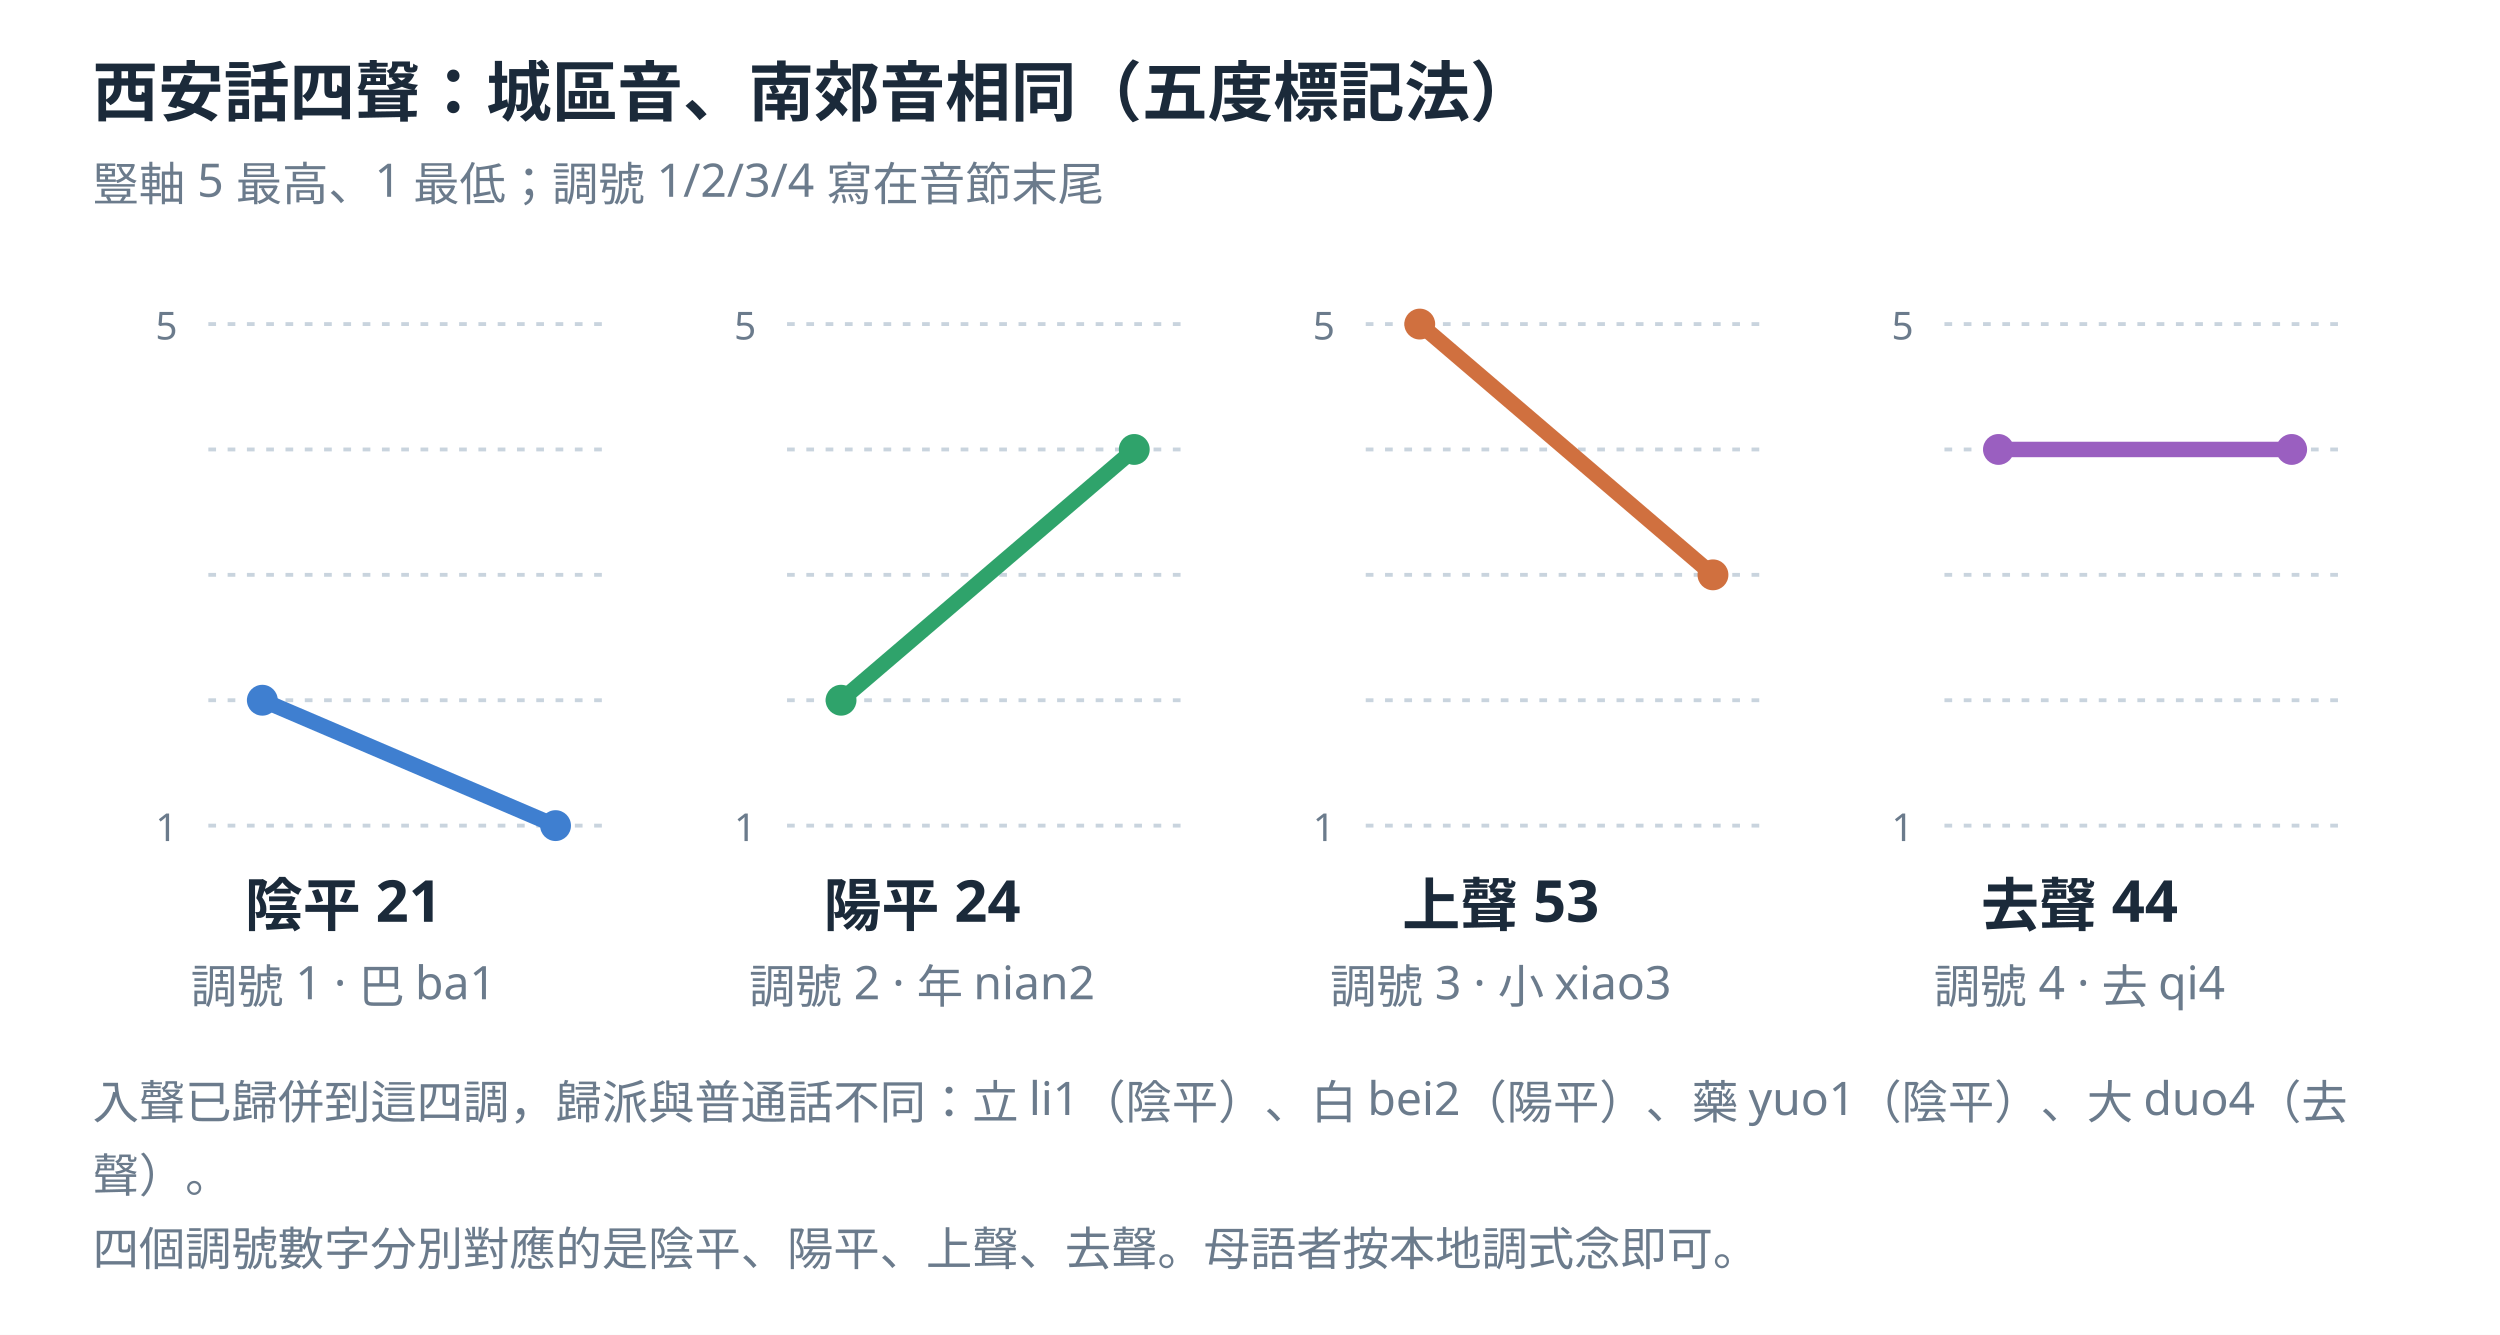
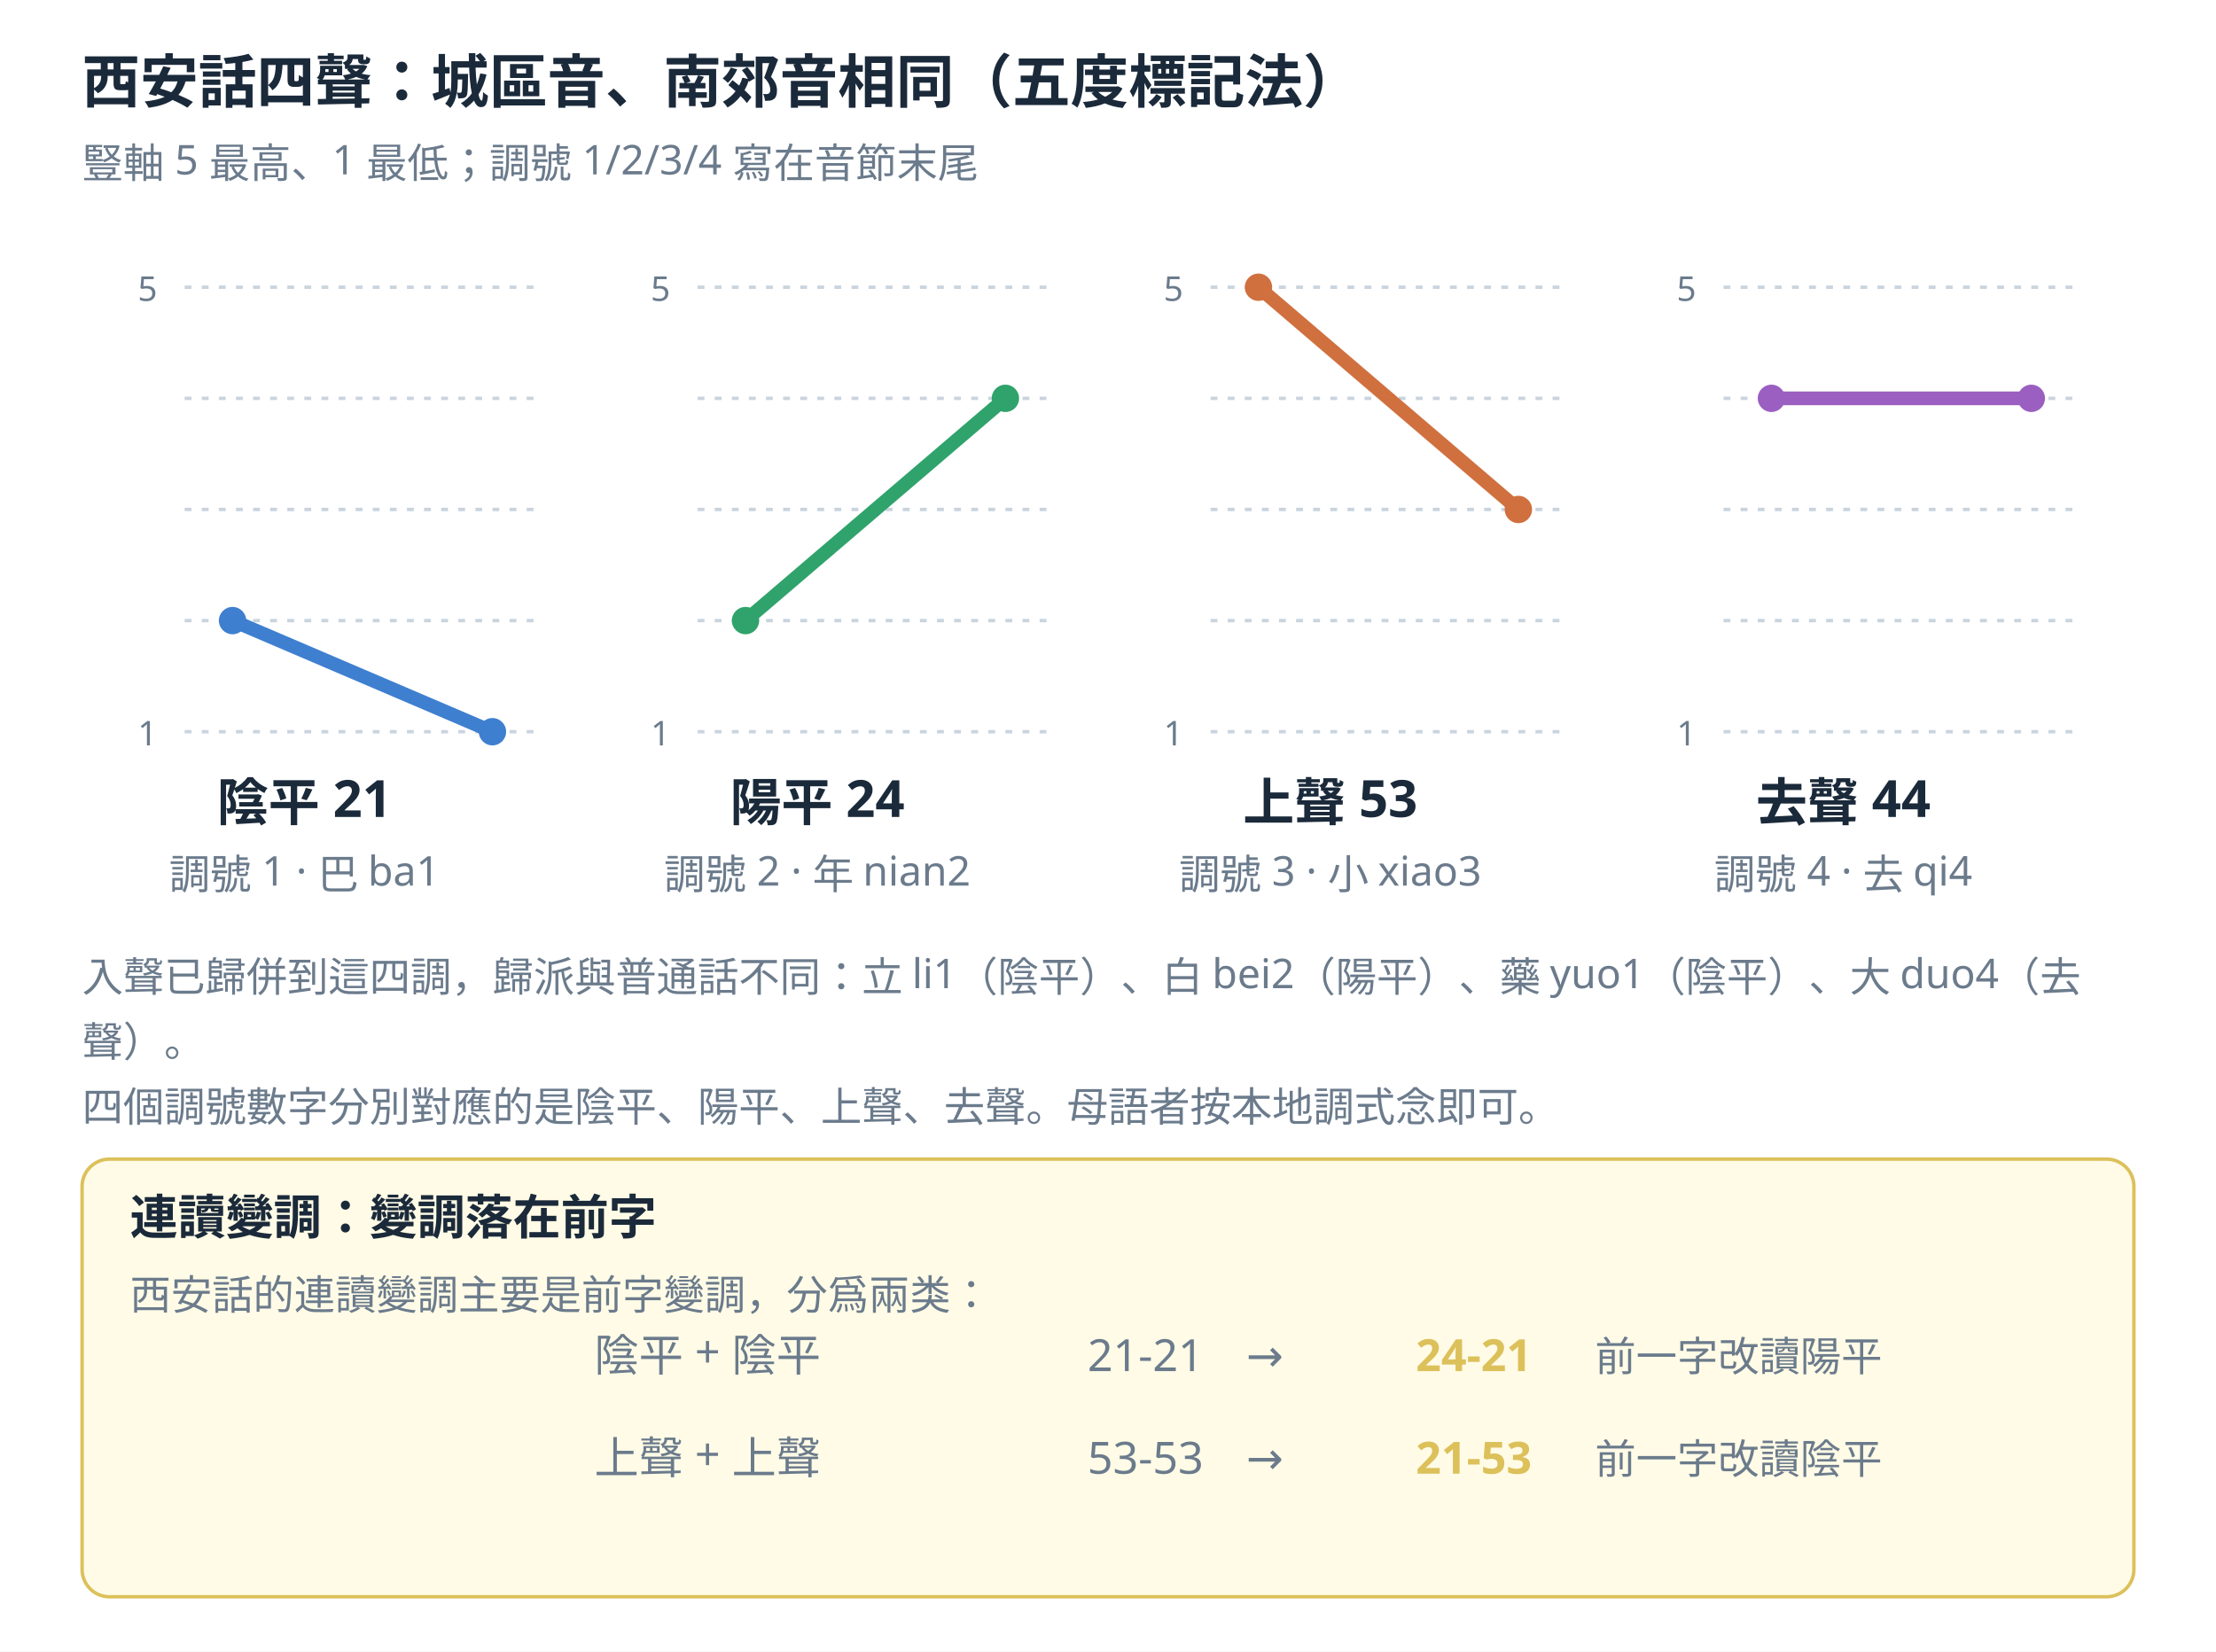
- <svg xmlns="http://www.w3.org/2000/svg" width="648" height="346" viewBox="0 0 648 346" font-family="'Noto Sans TC','PingFang TC','Microsoft JhengHei','Noto Sans SC',sans-serif">
-   <rect width="648" height="346" fill="#ffffff" />
+ <svg xmlns="http://www.w3.org/2000/svg" width="648" height="483" viewBox="0 0 648 483" font-family="'Noto Sans TC','PingFang TC','Microsoft JhengHei','Noto Sans SC',sans-serif">
+   <rect width="648" height="483" fill="#ffffff" />
  <text x="24" y="30" font-size="17" fill="#1b2a3a" font-weight="bold" text-anchor="start">西安話四聲：城區音、南郊音相同（五度標記法）</text>
  <text x="24" y="52" font-size="12" fill="#6b7b8c" font-weight="normal" text-anchor="start">豎軸 5 最高、1 最低；調號 1/2/3/4 寫在音節末尾</text>
  <line x1="54" y1="214" x2="158" y2="214" stroke="#c9d4de" stroke-dasharray="2 3" />
  <line x1="54" y1="181.5" x2="158" y2="181.5" stroke="#c9d4de" stroke-dasharray="2 3" />
  <line x1="54" y1="149" x2="158" y2="149" stroke="#c9d4de" stroke-dasharray="2 3" />
  <line x1="54" y1="116.5" x2="158" y2="116.5" stroke="#c9d4de" stroke-dasharray="2 3" />
  <line x1="54" y1="84" x2="158" y2="84" stroke="#c9d4de" stroke-dasharray="2 3" />
  <text x="46" y="88" font-size="10" fill="#6b7b8c" font-weight="normal" text-anchor="end">5</text>
  <text x="46" y="218" font-size="10" fill="#6b7b8c" font-weight="normal" text-anchor="end">1</text>
  <line x1="68" y1="181.5" x2="144" y2="214" stroke="#3f7fd0" stroke-width="4" stroke-linecap="round" />
  <circle cx="68" cy="181.5" r="4" fill="#3f7fd0" />
  <circle cx="144" cy="214" r="4" fill="#3f7fd0" />
  <text x="89" y="240" font-size="15" fill="#1b2a3a" font-weight="bold" text-anchor="middle">陰平 21</text>
  <text x="89" y="260" font-size="12" fill="#6b7b8c" font-weight="normal" text-anchor="middle">調號 1 · 巴 ba1</text>
  <line x1="204" y1="214" x2="308" y2="214" stroke="#c9d4de" stroke-dasharray="2 3" />
  <line x1="204" y1="181.5" x2="308" y2="181.5" stroke="#c9d4de" stroke-dasharray="2 3" />
  <line x1="204" y1="149" x2="308" y2="149" stroke="#c9d4de" stroke-dasharray="2 3" />
  <line x1="204" y1="116.5" x2="308" y2="116.5" stroke="#c9d4de" stroke-dasharray="2 3" />
  <line x1="204" y1="84" x2="308" y2="84" stroke="#c9d4de" stroke-dasharray="2 3" />
  <text x="196" y="88" font-size="10" fill="#6b7b8c" font-weight="normal" text-anchor="end">5</text>
  <text x="196" y="218" font-size="10" fill="#6b7b8c" font-weight="normal" text-anchor="end">1</text>
  <line x1="218" y1="181.5" x2="294" y2="116.5" stroke="#2fa36b" stroke-width="4" stroke-linecap="round" />
  <circle cx="218" cy="181.5" r="4" fill="#2fa36b" />
  <circle cx="294" cy="116.5" r="4" fill="#2fa36b" />
  <text x="239" y="240" font-size="15" fill="#1b2a3a" font-weight="bold" text-anchor="middle">陽平 24</text>
  <text x="239" y="260" font-size="12" fill="#6b7b8c" font-weight="normal" text-anchor="middle">調號 2 · 年 nian2</text>
  <line x1="354" y1="214" x2="458" y2="214" stroke="#c9d4de" stroke-dasharray="2 3" />
  <line x1="354" y1="181.5" x2="458" y2="181.5" stroke="#c9d4de" stroke-dasharray="2 3" />
  <line x1="354" y1="149" x2="458" y2="149" stroke="#c9d4de" stroke-dasharray="2 3" />
  <line x1="354" y1="116.5" x2="458" y2="116.5" stroke="#c9d4de" stroke-dasharray="2 3" />
  <line x1="354" y1="84" x2="458" y2="84" stroke="#c9d4de" stroke-dasharray="2 3" />
  <text x="346" y="88" font-size="10" fill="#6b7b8c" font-weight="normal" text-anchor="end">5</text>
  <text x="346" y="218" font-size="10" fill="#6b7b8c" font-weight="normal" text-anchor="end">1</text>
  <line x1="368" y1="84" x2="444" y2="149" stroke="#d0703f" stroke-width="4" stroke-linecap="round" />
  <circle cx="368" cy="84" r="4" fill="#d0703f" />
  <circle cx="444" cy="149" r="4" fill="#d0703f" />
  <text x="389" y="240" font-size="15" fill="#1b2a3a" font-weight="bold" text-anchor="middle">上聲 53</text>
  <text x="389" y="260" font-size="12" fill="#6b7b8c" font-weight="normal" text-anchor="middle">調號 3 · 小 xiao3</text>
  <line x1="504" y1="214" x2="608" y2="214" stroke="#c9d4de" stroke-dasharray="2 3" />
  <line x1="504" y1="181.5" x2="608" y2="181.5" stroke="#c9d4de" stroke-dasharray="2 3" />
  <line x1="504" y1="149" x2="608" y2="149" stroke="#c9d4de" stroke-dasharray="2 3" />
  <line x1="504" y1="116.5" x2="608" y2="116.5" stroke="#c9d4de" stroke-dasharray="2 3" />
  <line x1="504" y1="84" x2="608" y2="84" stroke="#c9d4de" stroke-dasharray="2 3" />
  <text x="496" y="88" font-size="10" fill="#6b7b8c" font-weight="normal" text-anchor="end">5</text>
  <text x="496" y="218" font-size="10" fill="#6b7b8c" font-weight="normal" text-anchor="end">1</text>
  <line x1="518" y1="116.5" x2="594" y2="116.5" stroke="#9a5fc0" stroke-width="4" stroke-linecap="round" />
  <circle cx="518" cy="116.5" r="4" fill="#9a5fc0" />
  <circle cx="594" cy="116.5" r="4" fill="#9a5fc0" />
  <text x="539" y="240" font-size="15" fill="#1b2a3a" font-weight="bold" text-anchor="middle">去聲 44</text>
  <text x="539" y="260" font-size="12" fill="#6b7b8c" font-weight="normal" text-anchor="middle">調號 4 · 去 qi4</text>
  <text x="24" y="290" font-size="12" fill="#6b7b8c" font-weight="normal" text-anchor="start">入聲已歸併到這四調，歸派與普通話不同：立 li1（陰平）、白 bei2（陽平）、藥 yuo1（陰平）、大 duo4（去</text>
  <text x="24" y="309" font-size="12" fill="#6b7b8c" font-weight="normal" text-anchor="start">聲）。</text>
  <text x="24" y="328" font-size="12" fill="#6b7b8c" font-weight="normal" text-anchor="start">四個調號數字分別對應的是陰平、陽平、上聲、去聲。母語者按本地調式念即可。</text>
+   <rect x="24" y="339" width="600" height="128" rx="8" fill="#fffbe6" stroke="#dcc05a" />
+   <text x="38" y="361" font-size="14" fill="#1b2a3a" font-weight="bold" text-anchor="start">連讀變調：變調落在前字</text>
+   <text x="38" y="383" font-size="12" fill="#6b7b8c" font-weight="normal" text-anchor="start">西安話的連讀變調主要是前字變調，分爲兩类：</text>
+   <text x="240" y="401" font-size="13" fill="#6b7b8c" font-weight="normal" text-anchor="end">陰平 + 陰平</text>
+   <text x="318" y="401" font-size="13" fill="#6b7b8c" font-weight="normal" text-anchor="start">21-21</text>
+   <text x="364.4" y="401" font-size="13" fill="#6b7b8c" font-weight="normal" text-anchor="start">→</text>
+   <text x="414" y="401" font-size="13" fill="#dcc05a" font-weight="bold" text-anchor="start">24-21</text>
+   <text x="466.4" y="401" font-size="12" fill="#6b7b8c" font-weight="normal" text-anchor="start">前一字改讀陽平</text>
+   <text x="240" y="431" font-size="13" fill="#6b7b8c" font-weight="normal" text-anchor="end">上聲 + 上聲</text>
+   <text x="318" y="431" font-size="13" fill="#6b7b8c" font-weight="normal" text-anchor="start">53-53</text>
+   <text x="364.4" y="431" font-size="13" fill="#6b7b8c" font-weight="normal" text-anchor="start">→</text>
+   <text x="414" y="431" font-size="13" fill="#dcc05a" font-weight="bold" text-anchor="start">21-53</text>
+   <text x="466.4" y="431" font-size="12" fill="#6b7b8c" font-weight="normal" text-anchor="start">前一字改讀陰平</text>
</svg>
